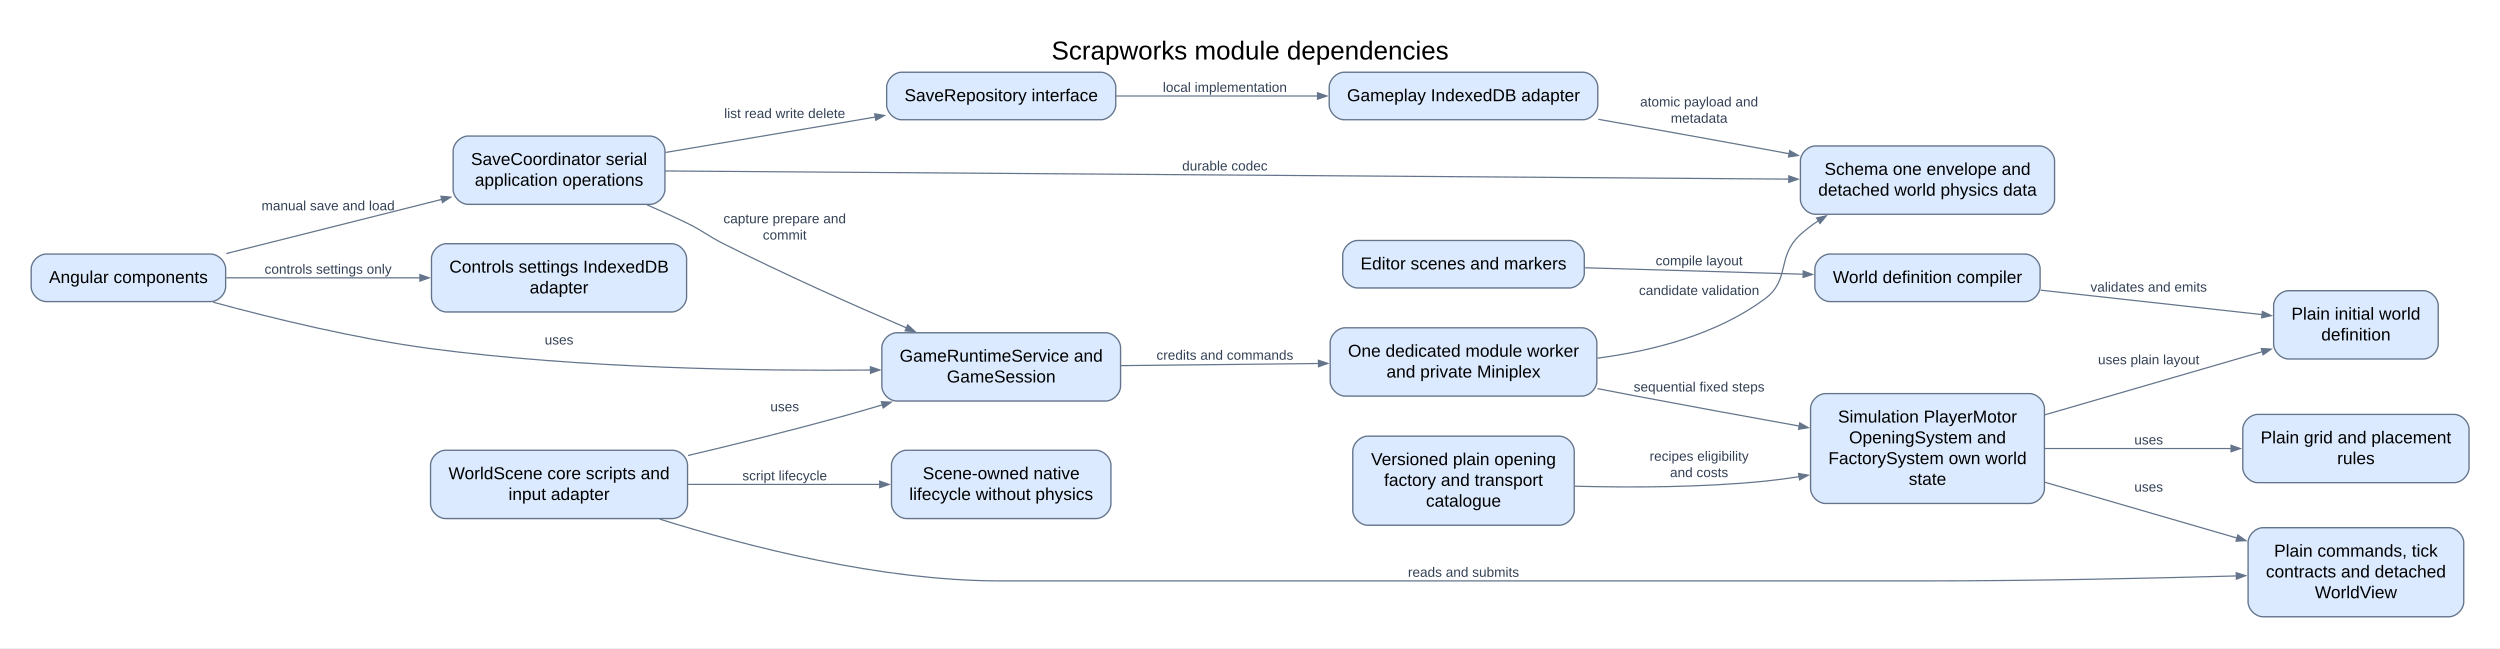
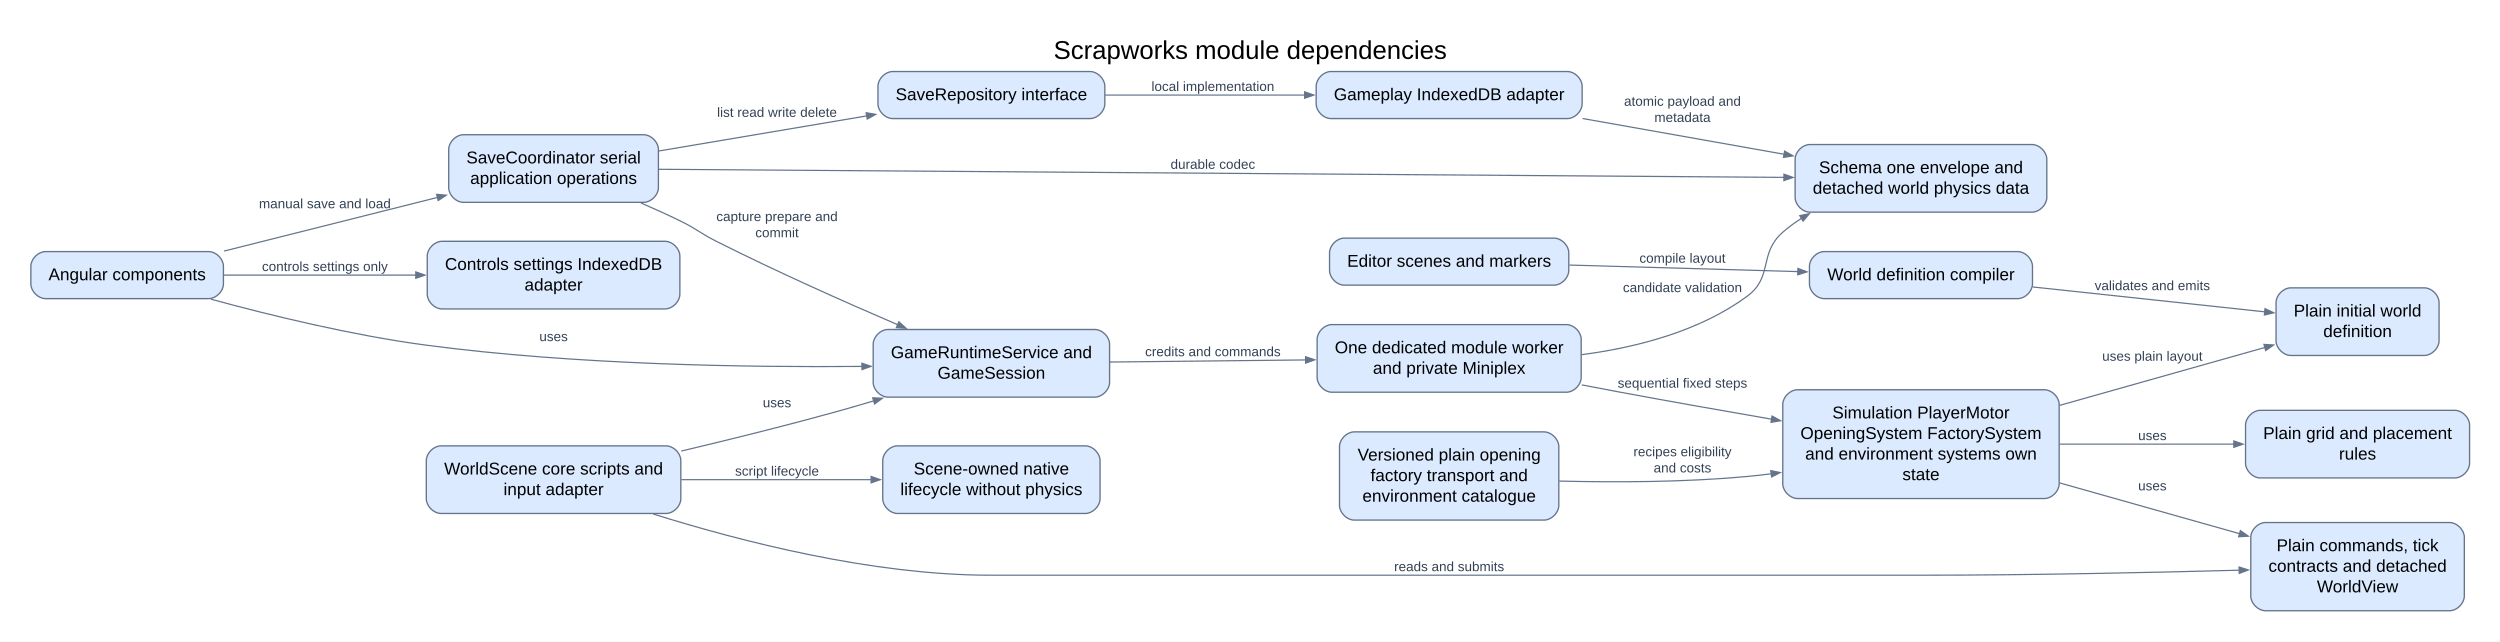
- <svg xmlns="http://www.w3.org/2000/svg" width="2021pt" height="524pt" viewBox="0.00 0.00 2021.00 524.00">
+ <svg xmlns="http://www.w3.org/2000/svg" width="2041pt" height="524pt" viewBox="0.00 0.00 2041.00 524.00">
  <g id="graph0" class="graph" transform="scale(1 1) rotate(0) translate(25.2 498.6)">
-     <polygon fill="white" stroke="none" points="-25.2,25.2 -25.2,-498.6 1995.97,-498.6 1995.97,25.2 -25.2,25.2" />
-     <text xml:space="preserve" text-anchor="middle" x="985.38" y="-450.5" font-family="Arial,sans-serif" font-size="21.00">Scrapworks module dependencies</text>
+     <polygon fill="white" stroke="none" points="-25.2,25.2 -25.2,-498.6 2016.16,-498.6 2016.16,25.2 -25.2,25.2" />
+     <text xml:space="preserve" text-anchor="middle" x="995.48" y="-450.5" font-family="Arial,sans-serif" font-size="21.00">Scrapworks module dependencies</text>
    <g id="node1" class="node">
      <path fill="#dbeafe" stroke="#64748b" stroke-width="1.1" d="M145.21,-293.2C145.21,-293.2 12,-293.2 12,-293.2 6,-293.2 0,-287.2 0,-281.2 0,-281.2 0,-266.8 0,-266.8 0,-260.8 6,-254.8 12,-254.8 12,-254.8 145.21,-254.8 145.21,-254.8 151.21,-254.8 157.21,-260.8 157.21,-266.8 157.21,-266.8 157.21,-281.2 157.21,-281.2 157.21,-287.2 151.21,-293.2 145.21,-293.2" />
      <text xml:space="preserve" text-anchor="middle" x="78.61" y="-269.8" font-family="Arial,sans-serif" font-size="14.00">Angular components</text>
    </g>
    <g id="node7" class="node">
      <path fill="#dbeafe" stroke="#64748b" stroke-width="1.1" d="M868.66,-229.6C868.66,-229.6 699.68,-229.6 699.68,-229.6 693.68,-229.6 687.68,-223.6 687.68,-217.6 687.68,-217.6 687.68,-186.4 687.68,-186.4 687.68,-180.4 693.68,-174.4 699.68,-174.4 699.68,-174.4 868.66,-174.4 868.66,-174.4 874.66,-174.4 880.66,-180.4 880.66,-186.4 880.66,-186.4 880.66,-217.6 880.66,-217.6 880.66,-223.6 874.66,-229.6 868.66,-229.6" />
      <text xml:space="preserve" text-anchor="middle" x="784.17" y="-206.2" font-family="Arial,sans-serif" font-size="14.00">GameRuntimeService and</text>
      <text xml:space="preserve" text-anchor="middle" x="784.17" y="-189.4" font-family="Arial,sans-serif" font-size="14.00">GameSession</text>
    </g>
    <g id="edge4" class="edge">
      <path fill="none" stroke="#64748b" d="M147.09,-254.32C195.53,-241.13 262.64,-224.77 322.84,-216.8 444.17,-200.75 584.98,-198.6 678.6,-199.47" />
      <polygon fill="#64748b" stroke="#64748b" points="678.46,-202.09 685.99,-199.54 678.52,-196.84 678.46,-202.09" />
      <text xml:space="preserve" text-anchor="middle" x="426.73" y="-220.1" font-family="Arial,sans-serif" font-size="11.00" fill="#334155">uses</text>
    </g>
    <g id="node12" class="node">
      <path fill="#dbeafe" stroke="#64748b" stroke-width="1.1" d="M517.84,-301.6C517.84,-301.6 335.61,-301.6 335.61,-301.6 329.61,-301.6 323.61,-295.6 323.61,-289.6 323.61,-289.6 323.61,-258.4 323.61,-258.4 323.61,-252.4 329.61,-246.4 335.61,-246.4 335.61,-246.4 517.84,-246.4 517.84,-246.4 523.84,-246.4 529.84,-252.4 529.84,-258.4 529.84,-258.4 529.84,-289.6 529.84,-289.6 529.84,-295.6 523.84,-301.6 517.84,-301.6" />
      <text xml:space="preserve" text-anchor="middle" x="426.73" y="-278.2" font-family="Arial,sans-serif" font-size="14.00">Controls settings IndexedDB</text>
      <text xml:space="preserve" text-anchor="middle" x="426.73" y="-261.4" font-family="Arial,sans-serif" font-size="14.00">adapter</text>
    </g>
    <g id="edge9" class="edge">
      <path fill="none" stroke="#64748b" d="M157.71,-274C203.99,-274 263.37,-274 314.48,-274" />
      <polygon fill="#64748b" stroke="#64748b" points="314.25,-276.63 321.75,-274 314.25,-271.38 314.25,-276.63" />
      <text xml:space="preserve" text-anchor="middle" x="240.03" y="-277.3" font-family="Arial,sans-serif" font-size="11.00" fill="#334155">controls settings only</text>
    </g>
    <g id="node13" class="node">
      <path fill="#dbeafe" stroke="#64748b" stroke-width="1.1" d="M500.33,-388.6C500.33,-388.6 353.12,-388.6 353.12,-388.6 347.12,-388.6 341.12,-382.6 341.12,-376.6 341.12,-376.6 341.12,-345.4 341.12,-345.4 341.12,-339.4 347.12,-333.4 353.12,-333.4 353.12,-333.4 500.33,-333.4 500.33,-333.4 506.33,-333.4 512.33,-339.4 512.33,-345.4 512.33,-345.4 512.33,-376.6 512.33,-376.6 512.33,-382.6 506.33,-388.6 500.33,-388.6" />
      <text xml:space="preserve" text-anchor="middle" x="426.73" y="-365.2" font-family="Arial,sans-serif" font-size="14.00">SaveCoordinator serial</text>
      <text xml:space="preserve" text-anchor="middle" x="426.73" y="-348.4" font-family="Arial,sans-serif" font-size="14.00">application operations</text>
    </g>
    <g id="edge10" class="edge">
      <path fill="none" stroke="#64748b" d="M157.71,-293.63C209.38,-306.62 277.4,-323.72 331.99,-337.44" />
      <polygon fill="#64748b" stroke="#64748b" points="331.25,-339.96 339.16,-339.24 332.53,-334.87 331.25,-339.96" />
      <text xml:space="preserve" text-anchor="middle" x="240.03" y="-328.59" font-family="Arial,sans-serif" font-size="11.00" fill="#334155">manual save and load</text>
    </g>
    <g id="node2" class="node">
      <path fill="#dbeafe" stroke="#64748b" stroke-width="1.1" d="M518.61,-134.6C518.61,-134.6 334.84,-134.6 334.84,-134.6 328.84,-134.6 322.84,-128.6 322.84,-122.6 322.84,-122.6 322.84,-91.4 322.84,-91.4 322.84,-85.4 328.84,-79.4 334.84,-79.4 334.84,-79.4 518.61,-79.4 518.61,-79.4 524.61,-79.4 530.61,-85.4 530.61,-91.4 530.61,-91.4 530.61,-122.6 530.61,-122.6 530.61,-128.6 524.61,-134.6 518.61,-134.6" />
      <text xml:space="preserve" text-anchor="middle" x="426.73" y="-111.2" font-family="Arial,sans-serif" font-size="14.00">WorldScene core scripts and</text>
      <text xml:space="preserve" text-anchor="middle" x="426.73" y="-94.4" font-family="Arial,sans-serif" font-size="14.00">input adapter</text>
    </g>
    <g id="node3" class="node">
      <path fill="#dbeafe" stroke="#64748b" stroke-width="1.1" d="M860.88,-134.6C860.88,-134.6 707.47,-134.6 707.47,-134.6 701.47,-134.6 695.47,-128.6 695.47,-122.6 695.47,-122.6 695.47,-91.4 695.47,-91.4 695.47,-85.4 701.47,-79.4 707.47,-79.4 707.47,-79.4 860.88,-79.4 860.88,-79.4 866.88,-79.4 872.88,-85.4 872.88,-91.4 872.88,-91.4 872.88,-122.6 872.88,-122.6 872.88,-128.6 866.88,-134.6 860.88,-134.6" />
      <text xml:space="preserve" text-anchor="middle" x="784.17" y="-111.2" font-family="Arial,sans-serif" font-size="14.00">Scene-owned native</text>
      <text xml:space="preserve" text-anchor="middle" x="784.17" y="-94.4" font-family="Arial,sans-serif" font-size="14.00">lifecycle without physics</text>
    </g>
    <g id="edge6" class="edge">
      <path fill="none" stroke="#64748b" d="M531.01,-107C579.93,-107 638.03,-107 686.12,-107" />
      <polygon fill="#64748b" stroke="#64748b" points="685.97,-109.63 693.47,-107 685.97,-104.38 685.97,-109.63" />
      <text xml:space="preserve" text-anchor="middle" x="609.14" y="-110.3" font-family="Arial,sans-serif" font-size="11.00" fill="#334155">script lifecycle</text>
    </g>
    <g id="edge5" class="edge">
      <path fill="none" stroke="#64748b" d="M531.01,-130.37C571.04,-139.84 617.15,-151.26 658.68,-162.8 668.32,-165.48 678.33,-168.4 688.31,-171.4" />
      <polygon fill="#64748b" stroke="#64748b" points="687.28,-173.83 695.22,-173.49 688.8,-168.8 687.28,-173.83" />
      <text xml:space="preserve" text-anchor="middle" x="609.14" y="-166.1" font-family="Arial,sans-serif" font-size="11.00" fill="#334155">uses</text>
    </g>
    <g id="node11" class="node">
-       <path fill="#dbeafe" stroke="#64748b" stroke-width="1.1" d="M1954.49,-72C1954.49,-72 1804.15,-72 1804.15,-72 1798.15,-72 1792.15,-66 1792.15,-60 1792.15,-60 1792.15,-12 1792.15,-12 1792.15,-6 1798.15,0 1804.15,0 1804.15,0 1954.49,0 1954.49,0 1960.49,0 1966.49,-6 1966.49,-12 1966.49,-12 1966.49,-60 1966.49,-60 1966.49,-66 1960.49,-72 1954.49,-72" />
-       <text xml:space="preserve" text-anchor="middle" x="1879.32" y="-48.6" font-family="Arial,sans-serif" font-size="14.00">Plain commands, tick</text>
-       <text xml:space="preserve" text-anchor="middle" x="1879.32" y="-31.8" font-family="Arial,sans-serif" font-size="14.00">contracts and detached</text>
-       <text xml:space="preserve" text-anchor="middle" x="1879.32" y="-15" font-family="Arial,sans-serif" font-size="14.00">WorldView</text>
+       <path fill="#dbeafe" stroke="#64748b" stroke-width="1.1" d="M1974.68,-72C1974.68,-72 1824.34,-72 1824.34,-72 1818.34,-72 1812.34,-66 1812.34,-60 1812.34,-60 1812.34,-12 1812.34,-12 1812.34,-6 1818.34,0 1824.34,0 1824.34,0 1974.68,0 1974.68,0 1980.68,0 1986.68,-6 1986.68,-12 1986.68,-12 1986.68,-60 1986.68,-60 1986.68,-66 1980.68,-72 1974.68,-72" />
+       <text xml:space="preserve" text-anchor="middle" x="1899.51" y="-48.6" font-family="Arial,sans-serif" font-size="14.00">Plain commands, tick</text>
+       <text xml:space="preserve" text-anchor="middle" x="1899.51" y="-31.8" font-family="Arial,sans-serif" font-size="14.00">contracts and detached</text>
+       <text xml:space="preserve" text-anchor="middle" x="1899.51" y="-15" font-family="Arial,sans-serif" font-size="14.00">WorldView</text>
    </g>
    <g id="edge20" class="edge">
-       <path fill="none" stroke="#64748b" d="M508.15,-78.95C579.49,-56.59 686.98,-29 783.17,-29 783.17,-29 783.17,-29 1533.98,-29 1618.13,-29 1713.82,-31.12 1782.93,-33.02" />
-       <polygon fill="#64748b" stroke="#64748b" points="1782.57,-35.64 1790.14,-33.22 1782.72,-30.39 1782.57,-35.64" />
+       <path fill="none" stroke="#64748b" d="M508.15,-78.95C579.49,-56.59 686.98,-29 783.17,-29 783.17,-29 783.17,-29 1544.08,-29 1631.72,-29 1731.54,-31.17 1802.86,-33.09" />
+       <polygon fill="#64748b" stroke="#64748b" points="1802.77,-35.71 1810.34,-33.29 1802.91,-30.46 1802.77,-35.71" />
      <text xml:space="preserve" text-anchor="middle" x="1157.89" y="-32.3" font-family="Arial,sans-serif" font-size="11.00" fill="#334155">reads and submits</text>
    </g>
    <g id="node4" class="node">
      <path fill="#dbeafe" stroke="#64748b" stroke-width="1.1" d="M1243.55,-304.2C1243.55,-304.2 1072.24,-304.2 1072.24,-304.2 1066.24,-304.2 1060.24,-298.2 1060.24,-292.2 1060.24,-292.2 1060.24,-277.8 1060.24,-277.8 1060.24,-271.8 1066.24,-265.8 1072.24,-265.8 1072.24,-265.8 1243.55,-265.8 1243.55,-265.8 1249.55,-265.8 1255.55,-271.8 1255.55,-277.8 1255.55,-277.8 1255.55,-292.2 1255.55,-292.2 1255.55,-298.2 1249.55,-304.2 1243.55,-304.2" />
      <text xml:space="preserve" text-anchor="middle" x="1157.89" y="-280.8" font-family="Arial,sans-serif" font-size="14.00">Editor scenes and markers</text>
    </g>
    <g id="node5" class="node">
-       <path fill="#dbeafe" stroke="#64748b" stroke-width="1.1" d="M1612.02,-293.2C1612.02,-293.2 1453.94,-293.2 1453.94,-293.2 1447.94,-293.2 1441.94,-287.2 1441.94,-281.2 1441.94,-281.2 1441.94,-266.8 1441.94,-266.8 1441.94,-260.8 1447.94,-254.8 1453.94,-254.8 1453.94,-254.8 1612.02,-254.8 1612.02,-254.8 1618.02,-254.8 1624.02,-260.8 1624.02,-266.8 1624.02,-266.8 1624.02,-281.2 1624.02,-281.2 1624.02,-287.2 1618.02,-293.2 1612.02,-293.2" />
-       <text xml:space="preserve" text-anchor="middle" x="1532.98" y="-269.8" font-family="Arial,sans-serif" font-size="14.00">World definition compiler</text>
+       <path fill="#dbeafe" stroke="#64748b" stroke-width="1.1" d="M1622.12,-293.2C1622.12,-293.2 1464.03,-293.2 1464.03,-293.2 1458.03,-293.2 1452.03,-287.2 1452.03,-281.2 1452.03,-281.2 1452.03,-266.8 1452.03,-266.8 1452.03,-260.8 1458.03,-254.8 1464.03,-254.8 1464.03,-254.8 1622.12,-254.8 1622.12,-254.8 1628.12,-254.8 1634.12,-260.8 1634.12,-266.8 1634.12,-266.8 1634.12,-281.2 1634.12,-281.2 1634.12,-287.2 1628.12,-293.2 1622.12,-293.2" />
+       <text xml:space="preserve" text-anchor="middle" x="1543.08" y="-269.8" font-family="Arial,sans-serif" font-size="14.00">World definition compiler</text>
    </g>
    <g id="edge1" class="edge">
-       <path fill="none" stroke="#64748b" d="M1255.94,-282.14C1310.36,-280.53 1378.08,-278.54 1432.83,-276.92" />
-       <polygon fill="#64748b" stroke="#64748b" points="1432.57,-279.56 1439.99,-276.71 1432.42,-274.31 1432.57,-279.56" />
+       <path fill="none" stroke="#64748b" d="M1256.08,-282.21C1313.23,-280.57 1385.33,-278.5 1442.83,-276.85" />
+       <polygon fill="#64748b" stroke="#64748b" points="1442.64,-279.48 1450.06,-276.64 1442.49,-274.23 1442.64,-279.48" />
      <text xml:space="preserve" text-anchor="middle" x="1348.36" y="-284.11" font-family="Arial,sans-serif" font-size="11.00" fill="#334155">compile layout</text>
    </g>
    <g id="node6" class="node">
-       <path fill="#dbeafe" stroke="#64748b" stroke-width="1.1" d="M1933.86,-263.6C1933.86,-263.6 1824.79,-263.6 1824.79,-263.6 1818.79,-263.6 1812.79,-257.6 1812.79,-251.6 1812.79,-251.6 1812.79,-220.4 1812.79,-220.4 1812.79,-214.4 1818.79,-208.4 1824.79,-208.4 1824.79,-208.4 1933.86,-208.4 1933.86,-208.4 1939.86,-208.4 1945.86,-214.4 1945.86,-220.4 1945.86,-220.4 1945.86,-251.6 1945.86,-251.6 1945.86,-257.6 1939.86,-263.6 1933.86,-263.6" />
-       <text xml:space="preserve" text-anchor="middle" x="1879.32" y="-240.2" font-family="Arial,sans-serif" font-size="14.00">Plain initial world</text>
-       <text xml:space="preserve" text-anchor="middle" x="1879.32" y="-223.4" font-family="Arial,sans-serif" font-size="14.00">definition</text>
+       <path fill="#dbeafe" stroke="#64748b" stroke-width="1.1" d="M1954.04,-263.6C1954.04,-263.6 1844.97,-263.6 1844.97,-263.6 1838.97,-263.6 1832.97,-257.6 1832.97,-251.6 1832.97,-251.6 1832.97,-220.4 1832.97,-220.4 1832.97,-214.4 1838.97,-208.4 1844.97,-208.4 1844.97,-208.4 1954.04,-208.4 1954.04,-208.4 1960.04,-208.4 1966.04,-214.4 1966.04,-220.4 1966.04,-220.4 1966.04,-251.6 1966.04,-251.6 1966.04,-257.6 1960.04,-263.6 1954.04,-263.6" />
+       <text xml:space="preserve" text-anchor="middle" x="1899.51" y="-240.2" font-family="Arial,sans-serif" font-size="14.00">Plain initial world</text>
+       <text xml:space="preserve" text-anchor="middle" x="1899.51" y="-223.4" font-family="Arial,sans-serif" font-size="14.00">definition</text>
    </g>
    <g id="edge2" class="edge">
-       <path fill="none" stroke="#64748b" d="M1624.45,-264.02C1680.21,-257.86 1750.85,-250.07 1803.45,-244.26" />
-       <polygon fill="#64748b" stroke="#64748b" points="1803.72,-246.87 1810.88,-243.44 1803.14,-241.66 1803.72,-246.87" />
-       <text xml:space="preserve" text-anchor="middle" x="1711.79" y="-262.82" font-family="Arial,sans-serif" font-size="11.00" fill="#334155">validates and emits</text>
+       <path fill="none" stroke="#64748b" d="M1634.43,-264.31C1693.13,-258.02 1768.71,-249.92 1823.97,-243.99" />
+       <polygon fill="#64748b" stroke="#64748b" points="1823.97,-246.63 1831.15,-243.22 1823.41,-241.41 1823.97,-246.63" />
+       <text xml:space="preserve" text-anchor="middle" x="1731.98" y="-261.7" font-family="Arial,sans-serif" font-size="11.00" fill="#334155">validates and emits</text>
    </g>
    <g id="node17" class="node">
      <path fill="#dbeafe" stroke="#64748b" stroke-width="1.1" d="M1253.68,-233.6C1253.68,-233.6 1062.11,-233.6 1062.11,-233.6 1056.11,-233.6 1050.11,-227.6 1050.11,-221.6 1050.11,-221.6 1050.11,-190.4 1050.11,-190.4 1050.11,-184.4 1056.11,-178.4 1062.11,-178.4 1062.11,-178.4 1253.68,-178.4 1253.68,-178.4 1259.68,-178.4 1265.68,-184.4 1265.68,-190.4 1265.68,-190.4 1265.68,-221.6 1265.68,-221.6 1265.68,-227.6 1259.68,-233.6 1253.68,-233.6" />
      <text xml:space="preserve" text-anchor="middle" x="1157.89" y="-210.2" font-family="Arial,sans-serif" font-size="14.00">One dedicated module worker</text>
      <text xml:space="preserve" text-anchor="middle" x="1157.89" y="-193.4" font-family="Arial,sans-serif" font-size="14.00">and private Miniplex</text>
    </g>
    <g id="edge7" class="edge">
      <path fill="none" stroke="#64748b" d="M880.9,-203.03C929.7,-203.56 989.45,-204.2 1040.85,-204.75" />
      <polygon fill="#64748b" stroke="#64748b" points="1040.65,-207.37 1048.17,-204.83 1040.7,-202.12 1040.65,-207.37" />
      <text xml:space="preserve" text-anchor="middle" x="964.99" y="-207.78" font-family="Arial,sans-serif" font-size="11.00" fill="#334155">credits and commands</text>
    </g>
    <g id="node8" class="node">
-       <path fill="#dbeafe" stroke="#64748b" stroke-width="1.1" d="M1615.52,-180.4C1615.52,-180.4 1450.45,-180.4 1450.45,-180.4 1444.45,-180.4 1438.45,-174.4 1438.45,-168.4 1438.45,-168.4 1438.45,-103.6 1438.45,-103.6 1438.45,-97.6 1444.45,-91.6 1450.45,-91.6 1450.45,-91.6 1615.52,-91.6 1615.52,-91.6 1621.52,-91.6 1627.52,-97.6 1627.52,-103.6 1627.52,-103.6 1627.52,-168.4 1627.52,-168.4 1627.52,-174.4 1621.52,-180.4 1615.52,-180.4" />
-       <text xml:space="preserve" text-anchor="middle" x="1532.98" y="-157" font-family="Arial,sans-serif" font-size="14.00">Simulation PlayerMotor</text>
-       <text xml:space="preserve" text-anchor="middle" x="1532.98" y="-140.2" font-family="Arial,sans-serif" font-size="14.00">OpeningSystem and</text>
-       <text xml:space="preserve" text-anchor="middle" x="1532.98" y="-123.4" font-family="Arial,sans-serif" font-size="14.00">FactorySystem own world</text>
-       <text xml:space="preserve" text-anchor="middle" x="1532.98" y="-106.6" font-family="Arial,sans-serif" font-size="14.00">state</text>
+       <path fill="#dbeafe" stroke="#64748b" stroke-width="1.1" d="M1643.9,-180.4C1643.9,-180.4 1442.25,-180.4 1442.25,-180.4 1436.25,-180.4 1430.25,-174.4 1430.25,-168.4 1430.25,-168.4 1430.25,-103.6 1430.25,-103.6 1430.25,-97.6 1436.25,-91.6 1442.25,-91.6 1442.25,-91.6 1643.9,-91.6 1643.9,-91.6 1649.9,-91.6 1655.9,-97.6 1655.9,-103.6 1655.9,-103.6 1655.9,-168.4 1655.9,-168.4 1655.9,-174.4 1649.9,-180.4 1643.9,-180.4" />
+       <text xml:space="preserve" text-anchor="middle" x="1543.08" y="-157" font-family="Arial,sans-serif" font-size="14.00">Simulation PlayerMotor</text>
+       <text xml:space="preserve" text-anchor="middle" x="1543.08" y="-140.2" font-family="Arial,sans-serif" font-size="14.00">OpeningSystem FactorySystem</text>
+       <text xml:space="preserve" text-anchor="middle" x="1543.08" y="-123.4" font-family="Arial,sans-serif" font-size="14.00">and environment systems own</text>
+       <text xml:space="preserve" text-anchor="middle" x="1543.08" y="-106.6" font-family="Arial,sans-serif" font-size="14.00">state</text>
    </g>
    <g id="edge3" class="edge">
-       <path fill="none" stroke="#64748b" d="M1627.62,-163.19C1682.99,-179.27 1752.15,-199.36 1803.79,-214.36" />
-       <polygon fill="#64748b" stroke="#64748b" points="1802.86,-216.82 1810.8,-216.39 1804.33,-211.78 1802.86,-216.82" />
-       <text xml:space="preserve" text-anchor="middle" x="1711.79" y="-204.1" font-family="Arial,sans-serif" font-size="11.00" fill="#334155">uses plain layout</text>
+       <path fill="none" stroke="#64748b" d="M1656.22,-167.64C1710.94,-183.08 1775.27,-201.23 1823.88,-214.95" />
+       <polygon fill="#64748b" stroke="#64748b" points="1823.08,-217.45 1831.01,-216.96 1824.5,-212.39 1823.08,-217.45" />
+       <text xml:space="preserve" text-anchor="middle" x="1731.98" y="-204.1" font-family="Arial,sans-serif" font-size="11.00" fill="#334155">uses plain layout</text>
    </g>
    <g id="node10" class="node">
-       <path fill="#dbeafe" stroke="#64748b" stroke-width="1.1" d="M1958.77,-163.6C1958.77,-163.6 1799.87,-163.6 1799.87,-163.6 1793.87,-163.6 1787.87,-157.6 1787.87,-151.6 1787.87,-151.6 1787.87,-120.4 1787.87,-120.4 1787.87,-114.4 1793.87,-108.4 1799.87,-108.4 1799.87,-108.4 1958.77,-108.4 1958.77,-108.4 1964.77,-108.4 1970.77,-114.4 1970.77,-120.4 1970.77,-120.4 1970.77,-151.6 1970.77,-151.6 1970.77,-157.6 1964.77,-163.6 1958.77,-163.6" />
-       <text xml:space="preserve" text-anchor="middle" x="1879.32" y="-140.2" font-family="Arial,sans-serif" font-size="14.00">Plain grid and placement</text>
-       <text xml:space="preserve" text-anchor="middle" x="1879.32" y="-123.4" font-family="Arial,sans-serif" font-size="14.00">rules</text>
+       <path fill="#dbeafe" stroke="#64748b" stroke-width="1.1" d="M1978.96,-163.6C1978.96,-163.6 1820.06,-163.6 1820.06,-163.6 1814.06,-163.6 1808.06,-157.6 1808.06,-151.6 1808.06,-151.6 1808.06,-120.4 1808.06,-120.4 1808.06,-114.4 1814.06,-108.4 1820.06,-108.4 1820.06,-108.4 1978.96,-108.4 1978.96,-108.4 1984.96,-108.4 1990.96,-114.4 1990.96,-120.4 1990.96,-120.4 1990.96,-151.6 1990.96,-151.6 1990.96,-157.6 1984.96,-163.6 1978.96,-163.6" />
+       <text xml:space="preserve" text-anchor="middle" x="1899.51" y="-140.2" font-family="Arial,sans-serif" font-size="14.00">Plain grid and placement</text>
+       <text xml:space="preserve" text-anchor="middle" x="1899.51" y="-123.4" font-family="Arial,sans-serif" font-size="14.00">rules</text>
    </g>
    <g id="edge18" class="edge">
-       <path fill="none" stroke="#64748b" d="M1627.62,-136C1674.4,-136 1731.02,-136 1778.6,-136" />
-       <polygon fill="#64748b" stroke="#64748b" points="1778.37,-138.63 1785.87,-136 1778.37,-133.38 1778.37,-138.63" />
-       <text xml:space="preserve" text-anchor="middle" x="1711.79" y="-139.3" font-family="Arial,sans-serif" font-size="11.00" fill="#334155">uses</text>
+       <path fill="none" stroke="#64748b" d="M1656.22,-136C1701.95,-136 1754.39,-136 1798.76,-136" />
+       <polygon fill="#64748b" stroke="#64748b" points="1798.51,-138.63 1806.01,-136 1798.51,-133.38 1798.51,-138.63" />
+       <text xml:space="preserve" text-anchor="middle" x="1731.98" y="-139.3" font-family="Arial,sans-serif" font-size="11.00" fill="#334155">uses</text>
    </g>
    <g id="edge19" class="edge">
-       <path fill="none" stroke="#64748b" d="M1627.62,-108.81C1675.9,-94.78 1734.67,-77.72 1783.17,-63.63" />
-       <polygon fill="#64748b" stroke="#64748b" points="1783.87,-66.16 1790.34,-61.55 1782.4,-61.12 1783.87,-66.16" />
-       <text xml:space="preserve" text-anchor="middle" x="1711.79" y="-101.2" font-family="Arial,sans-serif" font-size="11.00" fill="#334155">uses</text>
+       <path fill="none" stroke="#64748b" d="M1656.22,-104.36C1703.47,-91.03 1757.89,-75.67 1803.17,-62.9" />
+       <polygon fill="#64748b" stroke="#64748b" points="1803.84,-65.44 1810.35,-60.87 1802.42,-60.38 1803.84,-65.44" />
+       <text xml:space="preserve" text-anchor="middle" x="1731.98" y="-98.26" font-family="Arial,sans-serif" font-size="11.00" fill="#334155">uses</text>
    </g>
    <g id="node9" class="node">
      <path fill="#dbeafe" stroke="#64748b" stroke-width="1.1" d="M1235.41,-146C1235.41,-146 1080.38,-146 1080.38,-146 1074.38,-146 1068.38,-140 1068.38,-134 1068.38,-134 1068.38,-86 1068.38,-86 1068.38,-80 1074.38,-74 1080.38,-74 1080.38,-74 1235.41,-74 1235.41,-74 1241.41,-74 1247.41,-80 1247.41,-86 1247.41,-86 1247.41,-134 1247.41,-134 1247.41,-140 1241.41,-146 1235.41,-146" />
      <text xml:space="preserve" text-anchor="middle" x="1157.89" y="-122.6" font-family="Arial,sans-serif" font-size="14.00">Versioned plain opening</text>
-       <text xml:space="preserve" text-anchor="middle" x="1157.89" y="-105.8" font-family="Arial,sans-serif" font-size="14.00">factory and transport</text>
-       <text xml:space="preserve" text-anchor="middle" x="1157.89" y="-89" font-family="Arial,sans-serif" font-size="14.00">catalogue</text>
+       <text xml:space="preserve" text-anchor="middle" x="1157.89" y="-105.8" font-family="Arial,sans-serif" font-size="14.00">factory transport and</text>
+       <text xml:space="preserve" text-anchor="middle" x="1157.89" y="-89" font-family="Arial,sans-serif" font-size="14.00">environment catalogue</text>
    </g>
    <g id="edge17" class="edge">
-       <path fill="none" stroke="#64748b" d="M1247.74,-105.56C1293.68,-104.35 1350.59,-104.54 1401.25,-109.6 1410.42,-110.52 1419.91,-111.79 1429.38,-113.28" />
-       <polygon fill="#64748b" stroke="#64748b" points="1428.75,-115.83 1436.57,-114.46 1429.6,-110.65 1428.75,-115.83" />
+       <path fill="none" stroke="#64748b" d="M1247.71,-105.85C1293.64,-104.72 1350.56,-104.89 1401.25,-109.6 1407.78,-110.21 1414.46,-110.97 1421.19,-111.85" />
+       <polygon fill="#64748b" stroke="#64748b" points="1420.44,-114.39 1428.23,-112.81 1421.16,-109.19 1420.44,-114.39" />
      <text xml:space="preserve" text-anchor="middle" x="1348.36" y="-126.1" font-family="Arial,sans-serif" font-size="11.00" fill="#334155">recipes eligibility</text>
      <text xml:space="preserve" text-anchor="middle" x="1348.36" y="-112.9" font-family="Arial,sans-serif" font-size="11.00" fill="#334155">and costs</text>
    </g>
    <g id="edge11" class="edge">
      <path fill="none" stroke="#64748b" d="M497.96,-332.96C508.98,-328.18 520.18,-323.11 530.61,-318 543.91,-311.49 546.39,-308.26 559.61,-301.6 608.19,-277.11 664.09,-252.21 707.85,-233.43" />
      <polygon fill="#64748b" stroke="#64748b" points="708.62,-235.95 714.48,-230.59 706.55,-231.12 708.62,-235.95" />
      <text xml:space="preserve" text-anchor="middle" x="609.14" y="-318.1" font-family="Arial,sans-serif" font-size="11.00" fill="#334155">capture prepare and</text>
      <text xml:space="preserve" text-anchor="middle" x="609.14" y="-304.9" font-family="Arial,sans-serif" font-size="11.00" fill="#334155">commit</text>
    </g>
    <g id="node14" class="node">
      <path fill="#dbeafe" stroke="#64748b" stroke-width="1.1" d="M864.78,-440.2C864.78,-440.2 703.57,-440.2 703.57,-440.2 697.57,-440.2 691.57,-434.2 691.57,-428.2 691.57,-428.2 691.57,-413.8 691.57,-413.8 691.57,-407.8 697.57,-401.8 703.57,-401.8 703.57,-401.8 864.78,-401.8 864.78,-401.8 870.78,-401.8 876.78,-407.8 876.78,-413.8 876.78,-413.8 876.78,-428.2 876.78,-428.2 876.78,-434.2 870.78,-440.2 864.78,-440.2" />
      <text xml:space="preserve" text-anchor="middle" x="784.17" y="-416.8" font-family="Arial,sans-serif" font-size="14.00">SaveRepository interface</text>
    </g>
    <g id="edge12" class="edge">
      <path fill="none" stroke="#64748b" d="M512.86,-375.37C563.84,-383.98 628.91,-394.96 682.43,-403.99" />
      <polygon fill="#64748b" stroke="#64748b" points="681.93,-406.57 689.76,-405.23 682.81,-401.4 681.93,-406.57" />
      <text xml:space="preserve" text-anchor="middle" x="609.14" y="-403.18" font-family="Arial,sans-serif" font-size="11.00" fill="#334155">list read write delete</text>
    </g>
    <g id="node16" class="node">
-       <path fill="#dbeafe" stroke="#64748b" stroke-width="1.1" d="M1623.71,-380.6C1623.71,-380.6 1442.25,-380.6 1442.25,-380.6 1436.25,-380.6 1430.25,-374.6 1430.25,-368.6 1430.25,-368.6 1430.25,-337.4 1430.25,-337.4 1430.25,-331.4 1436.25,-325.4 1442.25,-325.4 1442.25,-325.4 1623.71,-325.4 1623.71,-325.4 1629.71,-325.4 1635.71,-331.4 1635.71,-337.4 1635.71,-337.4 1635.71,-368.6 1635.71,-368.6 1635.71,-374.6 1629.71,-380.6 1623.71,-380.6" />
-       <text xml:space="preserve" text-anchor="middle" x="1532.98" y="-357.2" font-family="Arial,sans-serif" font-size="14.00">Schema one envelope and</text>
-       <text xml:space="preserve" text-anchor="middle" x="1532.98" y="-340.4" font-family="Arial,sans-serif" font-size="14.00">detached world physics data</text>
+       <path fill="#dbeafe" stroke="#64748b" stroke-width="1.1" d="M1633.81,-380.6C1633.81,-380.6 1452.34,-380.6 1452.34,-380.6 1446.34,-380.6 1440.34,-374.6 1440.34,-368.6 1440.34,-368.6 1440.34,-337.4 1440.34,-337.4 1440.34,-331.4 1446.34,-325.4 1452.34,-325.4 1452.34,-325.4 1633.81,-325.4 1633.81,-325.4 1639.81,-325.4 1645.81,-331.4 1645.81,-337.4 1645.81,-337.4 1645.81,-368.6 1645.81,-368.6 1645.81,-374.6 1639.81,-380.6 1633.81,-380.6" />
+       <text xml:space="preserve" text-anchor="middle" x="1543.08" y="-357.2" font-family="Arial,sans-serif" font-size="14.00">Schema one envelope and</text>
+       <text xml:space="preserve" text-anchor="middle" x="1543.08" y="-340.4" font-family="Arial,sans-serif" font-size="14.00">detached world physics data</text>
    </g>
    <g id="edge14" class="edge">
-       <path fill="none" stroke="#64748b" d="M512.54,-360.39C710.02,-358.95 1200.47,-355.4 1421.21,-353.8" />
-       <polygon fill="#64748b" stroke="#64748b" points="1420.92,-356.43 1428.4,-353.75 1420.88,-351.18 1420.92,-356.43" />
+       <path fill="none" stroke="#64748b" d="M512.86,-360.39C712.18,-358.96 1209.06,-355.39 1431.44,-353.79" />
+       <polygon fill="#64748b" stroke="#64748b" points="1431.21,-356.42 1438.69,-353.74 1431.17,-351.17 1431.21,-356.42" />
      <text xml:space="preserve" text-anchor="middle" x="964.99" y="-360.76" font-family="Arial,sans-serif" font-size="11.00" fill="#334155">durable codec</text>
    </g>
    <g id="node15" class="node">
      <path fill="#dbeafe" stroke="#64748b" stroke-width="1.1" d="M1254.46,-440.2C1254.46,-440.2 1061.33,-440.2 1061.33,-440.2 1055.33,-440.2 1049.33,-434.2 1049.33,-428.2 1049.33,-428.2 1049.33,-413.8 1049.33,-413.8 1049.33,-407.8 1055.33,-401.8 1061.33,-401.8 1061.33,-401.8 1254.46,-401.8 1254.46,-401.8 1260.46,-401.8 1266.46,-407.8 1266.46,-413.8 1266.46,-413.8 1266.46,-428.2 1266.46,-428.2 1266.46,-434.2 1260.46,-440.2 1254.46,-440.2" />
      <text xml:space="preserve" text-anchor="middle" x="1157.89" y="-416.8" font-family="Arial,sans-serif" font-size="14.00">Gameplay IndexedDB adapter</text>
    </g>
    <g id="edge13" class="edge">
      <path fill="none" stroke="#64748b" d="M877.06,-421C926.34,-421 987.59,-421 1040.21,-421" />
      <polygon fill="#64748b" stroke="#64748b" points="1039.9,-423.63 1047.4,-421 1039.9,-418.38 1039.9,-423.63" />
      <text xml:space="preserve" text-anchor="middle" x="964.99" y="-424.3" font-family="Arial,sans-serif" font-size="11.00" fill="#334155">local implementation</text>
    </g>
    <g id="edge16" class="edge">
-       <path fill="none" stroke="#64748b" d="M1266.93,-402.15C1308.89,-394.75 1357.33,-386.09 1401.25,-378 1407.8,-376.79 1414.54,-375.54 1421.33,-374.27" />
-       <polygon fill="#64748b" stroke="#64748b" points="1421.58,-376.89 1428.46,-372.93 1420.61,-371.73 1421.58,-376.89" />
-       <text xml:space="preserve" text-anchor="middle" x="1348.36" y="-412.53" font-family="Arial,sans-serif" font-size="11.00" fill="#334155">atomic payload and</text>
-       <text xml:space="preserve" text-anchor="middle" x="1348.36" y="-399.33" font-family="Arial,sans-serif" font-size="11.00" fill="#334155">metadata</text>
+       <path fill="none" stroke="#64748b" d="M1266.87,-401.84C1308.83,-394.4 1357.28,-385.8 1401.25,-378 1411.09,-376.25 1421.31,-374.44 1431.56,-372.62" />
+       <polygon fill="#64748b" stroke="#64748b" points="1431.74,-375.25 1438.67,-371.36 1430.83,-370.08 1431.74,-375.25" />
+       <text xml:space="preserve" text-anchor="middle" x="1348.36" y="-412.22" font-family="Arial,sans-serif" font-size="11.00" fill="#334155">atomic payload and</text>
+       <text xml:space="preserve" text-anchor="middle" x="1348.36" y="-399.02" font-family="Arial,sans-serif" font-size="11.00" fill="#334155">metadata</text>
    </g>
    <g id="edge8" class="edge">
-       <path fill="none" stroke="#64748b" d="M1266.21,-184.44C1276.1,-182.51 1285.96,-180.61 1295.46,-178.8 1339.29,-170.47 1387.75,-161.64 1429.34,-154.17" />
-       <polygon fill="#64748b" stroke="#64748b" points="1429.7,-156.77 1436.62,-152.86 1428.77,-151.6 1429.7,-156.77" />
+       <path fill="none" stroke="#64748b" d="M1266.2,-184.37C1276.09,-182.45 1285.96,-180.57 1295.46,-178.8 1336.36,-171.18 1381.15,-163.27 1421.21,-156.36" />
+       <polygon fill="#64748b" stroke="#64748b" points="1421.51,-158.97 1428.45,-155.11 1420.62,-153.8 1421.51,-158.97" />
      <text xml:space="preserve" text-anchor="middle" x="1348.36" y="-182.1" font-family="Arial,sans-serif" font-size="11.00" fill="#334155">sequential fixed steps</text>
    </g>
    <g id="edge15" class="edge">
-       <path fill="none" stroke="#64748b" d="M1266.19,-209.06C1311.49,-215 1362.58,-228.3 1401.25,-256.8 1422.62,-272.55 1410.58,-291.18 1430.25,-309 1434.81,-313.13 1439.82,-316.91 1445.09,-320.37" />
-       <polygon fill="#64748b" stroke="#64748b" points="1443.38,-322.4 1451.14,-324.1 1446.13,-317.93 1443.38,-322.4" />
+       <path fill="none" stroke="#64748b" d="M1266.19,-209.06C1311.49,-215 1362.58,-228.3 1401.25,-256.8 1422.62,-272.55 1410.29,-291.51 1430.25,-309 1435,-313.16 1440.19,-316.95 1445.64,-320.4" />
+       <polygon fill="#64748b" stroke="#64748b" points="1444.14,-322.56 1451.93,-324.12 1446.82,-318.04 1444.14,-322.56" />
      <text xml:space="preserve" text-anchor="middle" x="1348.36" y="-260.1" font-family="Arial,sans-serif" font-size="11.00" fill="#334155">candidate validation</text>
    </g>
  </g>
</svg>
